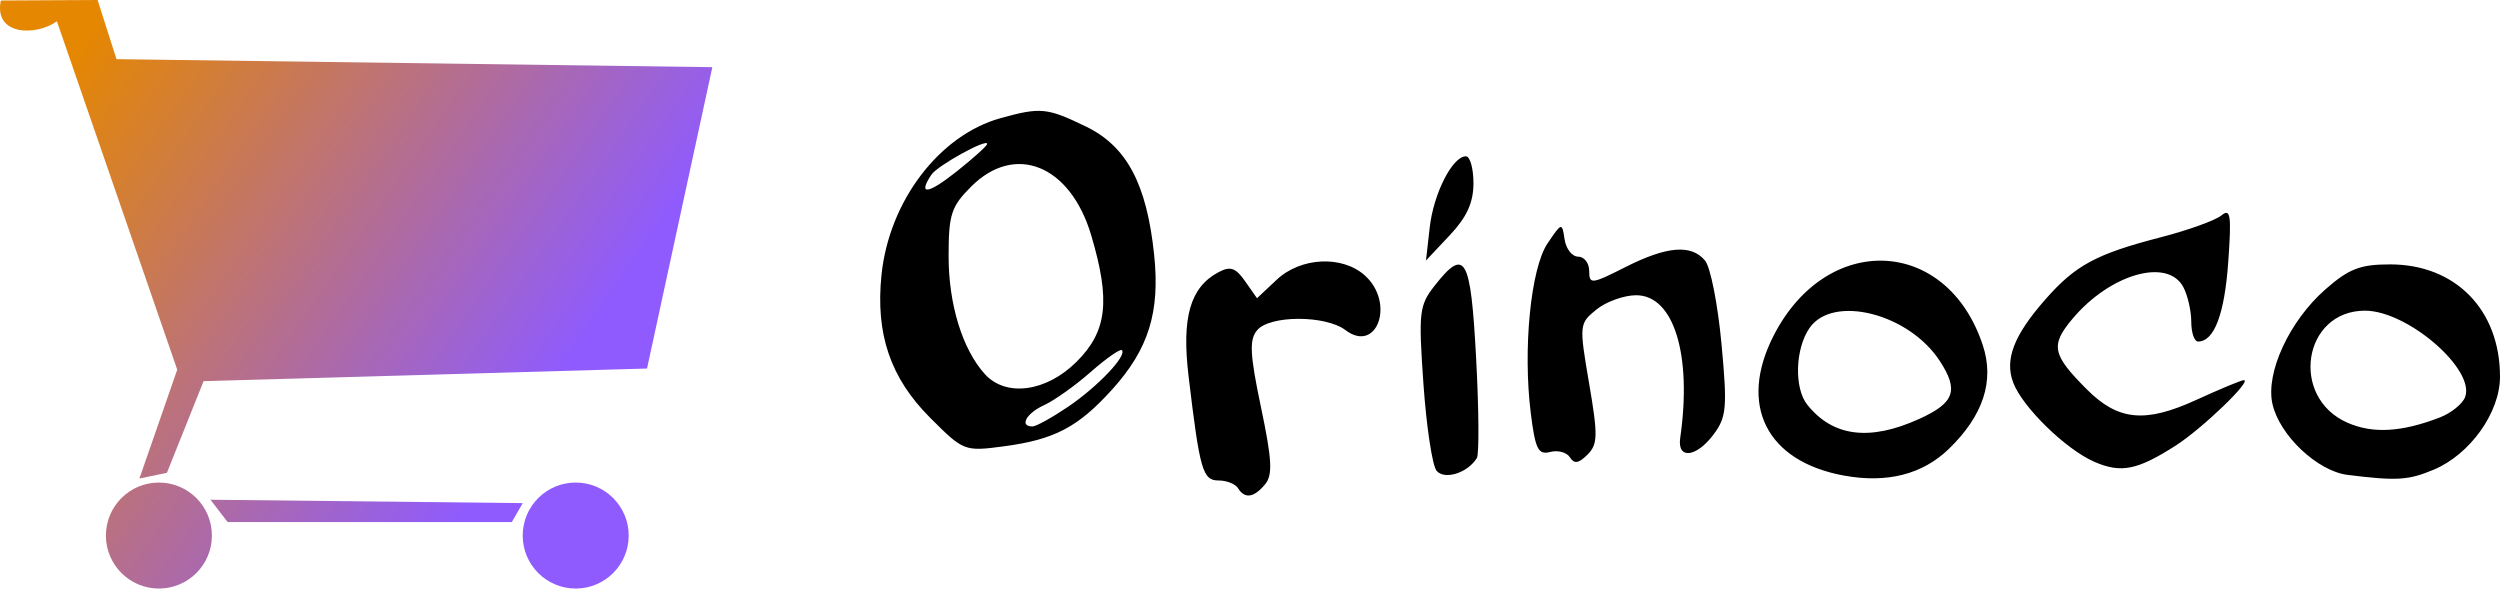
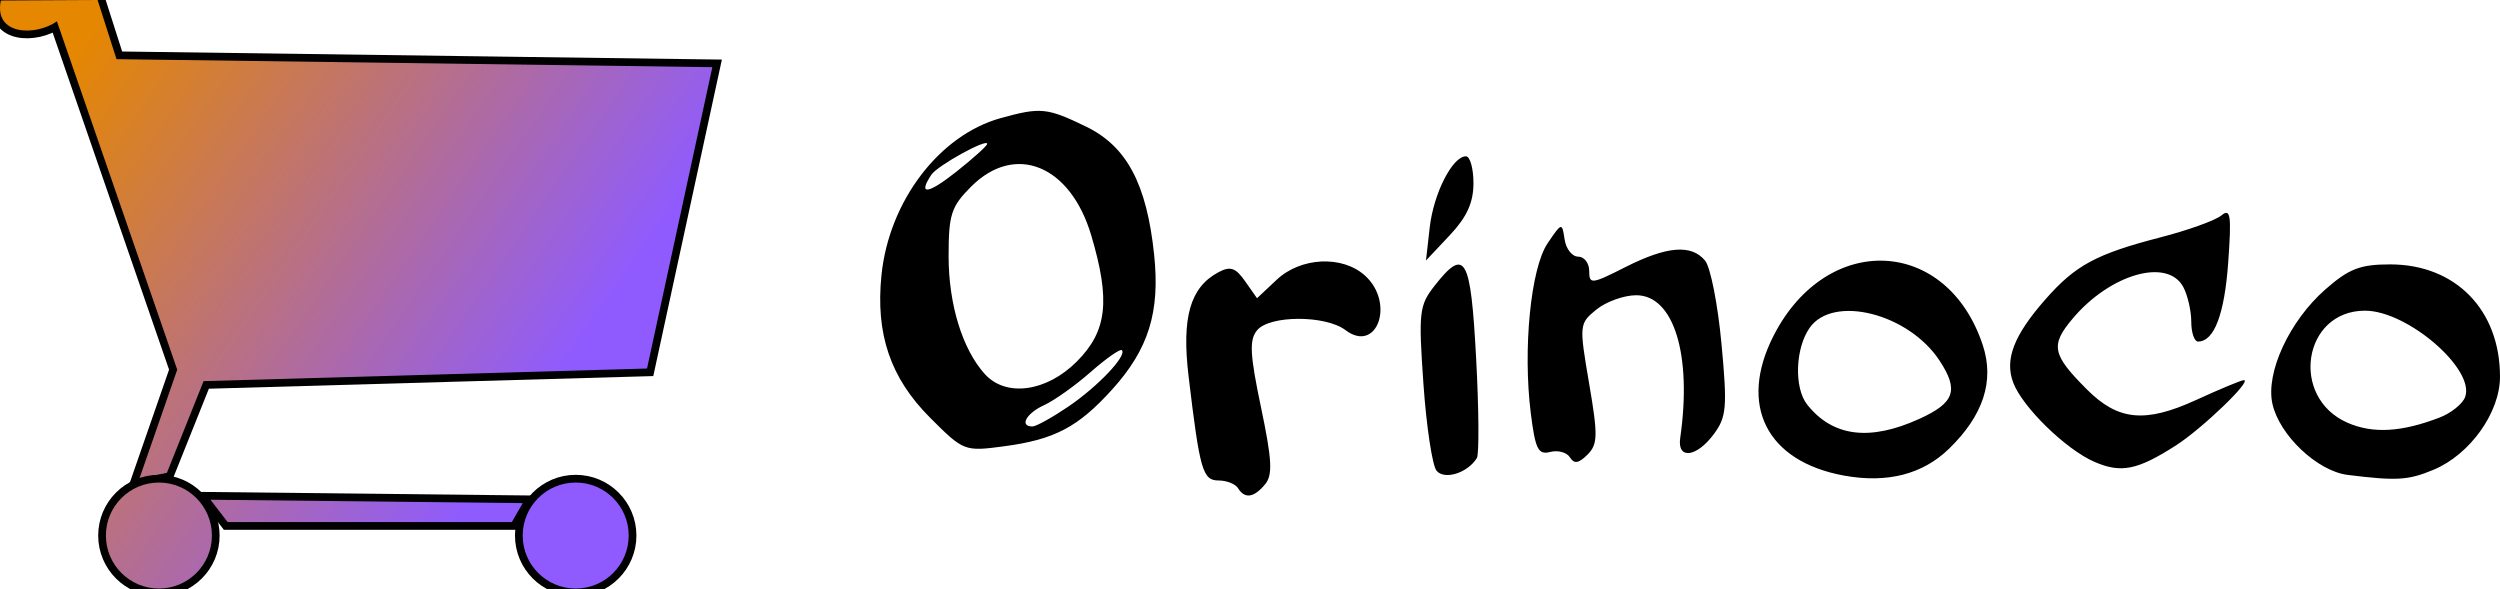
<svg xmlns="http://www.w3.org/2000/svg" xmlns:xlink="http://www.w3.org/1999/xlink" version="1.1" id="svg3955" width="323.9" height="76.251" viewBox="0 0 323.9 76.251">
  <defs id="defs3959">
    <linearGradient id="linearGradient4556">
      <stop style="stop-color:#e58701;stop-opacity:1;" offset="0" id="stop4552" />
      <stop style="stop-color:#8f5bfe;stop-opacity:1" offset="1" id="stop4554" />
    </linearGradient>
    <linearGradient xlink:href="#linearGradient4556" id="linearGradient4558" x1="13.598" y1="-93.642" x2="75.879" y2="-50.813" gradientUnits="userSpaceOnUse" />
    <linearGradient xlink:href="#linearGradient4556" id="linearGradient4560" gradientUnits="userSpaceOnUse" x1="13.598" y1="-93.642" x2="75.879" y2="-50.813" />
    <linearGradient xlink:href="#linearGradient4556" id="linearGradient4562" gradientUnits="userSpaceOnUse" x1="13.598" y1="-93.642" x2="75.879" y2="-50.813" />
    <linearGradient xlink:href="#linearGradient4556" id="linearGradient4564" gradientUnits="userSpaceOnUse" x1="13.598" y1="-93.642" x2="75.879" y2="-50.813" />
  </defs>
  <path style="fill:#000000" d="m 160.4,63.251 c -0.34,-0.55 -1.471,-1 -2.514,-1 -2.066,0 -2.437,-1.287 -3.894,-13.5 -0.91,-7.63 0.203,-11.517 3.859,-13.474 1.551,-0.83 2.233,-0.602 3.469,1.164 l 1.539,2.197 2.548,-2.393 c 3.126,-2.936 8.514,-3.19 11.443,-0.538 3.921,3.549 1.553,10.151 -2.532,7.06 -2.581,-1.953 -9.819,-1.942 -11.445,0.018 -1.036,1.248 -0.942,3.104 0.504,9.995 1.43,6.812 1.532,8.756 0.527,9.967 -1.45,1.747 -2.631,1.917 -3.504,0.505 z m 25.716,-2.271 c -0.547,-0.676 -1.31,-5.729 -1.695,-11.23 -0.652,-9.311 -0.552,-10.19 1.462,-12.75 3.939,-5.007 4.656,-3.757 5.361,9.351 0.358,6.655 0.402,12.503 0.098,12.995 -1.199,1.941 -4.215,2.883 -5.226,1.634 z m 52.784,0.636 c -10.051,-1.842 -13.714,-9.152 -9.097,-18.155 6.91,-13.475 22.464,-12.749 27.089,1.264 1.529,4.632 0.065,9.109 -4.389,13.426 -3.417,3.312 -8.026,4.486 -13.602,3.464 z m 9.75,-7.338 c 4.6,-2.088 5.165,-3.7 2.647,-7.545 -4.012,-6.123 -13.8,-8.6 -16.84,-4.26 -1.873,2.674 -2.031,7.801 -0.307,9.962 3.31,4.149 8.082,4.755 14.5,1.842 z m 55.515,7.251 c -3.929,-0.488 -8.858,-5.151 -9.753,-9.225 -0.887,-4.04 2.207,-10.721 6.856,-14.803 3.059,-2.686 4.52,-3.249 8.417,-3.246 8.457,0.007 14.215,5.902 14.215,14.553 0,4.641 -3.88,10.077 -8.6,12.049 -3.29,1.375 -4.765,1.464 -11.136,0.672 z m 11.913,-7.432 c 1.473,-0.566 2.956,-1.753 3.296,-2.638 1.375,-3.583 -7.446,-11.208 -12.967,-11.208 -8.033,0 -9.784,11.223 -2.265,14.518 3.279,1.437 6.99,1.228 11.936,-0.672 z m -44.712,5.746 c -3.699,-1.601 -9.32,-7.077 -10.528,-10.256 -1.14,-2.999 0.063,-6.129 4.144,-10.776 3.914,-4.458 6.596,-5.904 14.963,-8.069 3.551,-0.919 7.087,-2.192 7.858,-2.829 1.188,-0.982 1.323,-0.054 0.885,6.075 -0.483,6.744 -1.823,10.263 -3.909,10.263 -0.483,0 -0.878,-1.155 -0.878,-2.566 0,-1.411 -0.466,-3.436 -1.035,-4.5 -2.042,-3.816 -9.466,-1.693 -14.342,4.102 -2.905,3.452 -2.66,4.653 1.869,9.182 4.033,4.033 7.541,4.371 14.12,1.359 3.096,-1.418 5.885,-2.577 6.196,-2.577 1.137,0 -5.405,6.289 -8.808,8.467 -4.988,3.193 -7.088,3.616 -10.534,2.124 z m -67.961,-0.583 c -0.402,-0.651 -1.554,-0.968 -2.56,-0.705 -1.553,0.406 -1.932,-0.349 -2.515,-5.01 -1.041,-8.329 -0.01,-18.774 2.171,-22.012 1.833,-2.721 1.881,-2.733 2.205,-0.532 0.182,1.238 0.975,2.25 1.762,2.25 0.787,0 1.43,0.839 1.43,1.864 0,1.747 0.292,1.716 4.669,-0.5 5.401,-2.734 8.564,-2.992 10.347,-0.845 0.694,0.836 1.648,5.673 2.12,10.75 0.767,8.244 0.661,9.498 -0.996,11.731 -2.244,3.024 -4.757,3.312 -4.351,0.5 1.553,-10.782 -0.826,-18.5 -5.703,-18.5 -1.575,0 -3.889,0.83 -5.142,1.845 -2.24,1.814 -2.256,1.976 -0.959,9.562 1.159,6.776 1.133,7.904 -0.214,9.251 -1.134,1.134 -1.724,1.225 -2.265,0.351 z M 120.499,54.113 c -5.139,-5.139 -7.078,-10.833 -6.294,-18.484 0.978,-9.548 7.477,-18.112 15.418,-20.317 5.198,-1.443 6.021,-1.363 11.083,1.088 5.275,2.554 7.867,7.431 8.826,16.609 0.776,7.426 -0.717,12.223 -5.428,17.438 -4.43,4.903 -7.485,6.508 -14.051,7.379 -5.102,0.677 -5.207,0.636 -9.555,-3.712 z m 17.907,-1.43 c 3.831,-2.6 7.639,-6.613 6.942,-7.315 -0.209,-0.211 -2.026,1.062 -4.037,2.828 -2.011,1.766 -4.726,3.698 -6.034,4.294 -2.311,1.053 -3.25,2.762 -1.516,2.762 0.473,0 2.563,-1.156 4.645,-2.568 z m 1.095,-5.832 c 3.939,-3.939 4.393,-7.893 1.878,-16.364 -2.703,-9.1 -9.862,-12.006 -15.555,-6.313 -2.593,2.593 -2.923,3.613 -2.923,9.032 0,6.228 1.791,12.052 4.693,15.258 2.737,3.025 7.979,2.315 11.907,-1.613 z m -11.6,-28.21 c 0,-0.748 -6.454,2.82 -7.235,3.999 -1.784,2.696 -0.46,2.536 3.235,-0.39 2.2,-1.742 4,-3.367 4,-3.61 z m 57.334,10.822 c 0.498,-4.398 2.949,-9.212 4.689,-9.212 0.537,0 0.977,1.568 0.977,3.484 0,2.516 -0.855,4.392 -3.076,6.75 l -3.076,3.266 z" id="path4518" />
-   <g id="g4531" transform="translate(6.03758,85.94889)" style="fill:url(#linearGradient4558);fill-opacity:1;stroke:black">
-     <path id="path4520" d="m -5.929,-85.882 12.535,-0.067 2.45,7.664 77.197,1.039 -8.462,39.044 -57.452,1.633 -4.751,11.876 -3.563,0.742 4.899,-14.103 -15.588,-45.131 c -2.742,1.942 -8.211,1.842 -7.265,-2.698 z m 27.158,64.678 2.227,2.895 h 36.817 l 1.418,-2.456 z" style="fill:url(#linearGradient4560);fill-opacity:1;stroke:none;stroke-width:0.2;stroke-linecap:butt;stroke-linejoin:miter;stroke-miterlimit:4;stroke-dasharray:none;stroke-opacity:1" />
-     <circle style="opacity:1;vector-effect:none;fill:url(#linearGradient4562);fill-opacity:1;fill-rule:evenodd;stroke:none;stroke-width:0.2;stroke-linecap:round;stroke-linejoin:round;stroke-miterlimit:4;stroke-dasharray:none;stroke-dashoffset:0;stroke-opacity:1;paint-order:markers fill stroke" id="circle4524" cx="68.55" cy="-16.564" r="6.866" />
-     <circle r="6.866" cy="-16.564" cx="14.55" id="circle4526" style="opacity:1;vector-effect:none;fill:url(#linearGradient4564);fill-opacity:1;fill-rule:evenodd;stroke:none;stroke-width:0.2;stroke-linecap:round;stroke-linejoin:round;stroke-miterlimit:4;stroke-dasharray:none;stroke-dashoffset:0;stroke-opacity:1;paint-order:markers fill stroke" />
+   <g id="g4531" transform="translate(6.03758,85.94889)" style="fill:url(#linearGradient4558);fill-opacity:1;stroke:#000000;stroke-width:2;stroke-opacity:1;stroke-miterlimit:4;stroke-dasharray:none;paint-order:stroke markers fill">
+     <path id="path4520" d="m -5.929,-85.882 12.535,-0.067 2.45,7.664 77.197,1.039 -8.462,39.044 -57.452,1.633 -4.751,11.876 -3.563,0.742 4.899,-14.103 -15.588,-45.131 c -2.742,1.942 -8.211,1.842 -7.265,-2.698 z m 27.158,64.678 2.227,2.895 h 36.817 l 1.418,-2.456 z" style="fill:url(#linearGradient4560);fill-opacity:1;stroke:#000000;stroke-width:2;stroke-linecap:butt;stroke-linejoin:miter;stroke-miterlimit:4;stroke-dasharray:none;stroke-opacity:1;paint-order:stroke markers fill" />
+     <circle style="opacity:1;vector-effect:none;fill:url(#linearGradient4562);fill-opacity:1;fill-rule:evenodd;stroke:#000000;stroke-width:2;stroke-linecap:round;stroke-linejoin:round;stroke-miterlimit:4;stroke-dasharray:none;stroke-dashoffset:0;stroke-opacity:1;paint-order:stroke markers fill" id="circle4524" cx="68.55" cy="-16.564" r="6.866" />
+     <circle r="6.866" cy="-16.564" cx="14.55" id="circle4526" style="opacity:1;vector-effect:none;fill:url(#linearGradient4564);fill-opacity:1;fill-rule:evenodd;stroke:#000000;stroke-width:2;stroke-linecap:round;stroke-linejoin:round;stroke-miterlimit:4;stroke-dasharray:none;stroke-dashoffset:0;stroke-opacity:1;paint-order:stroke markers fill" />
  </g>
</svg>
